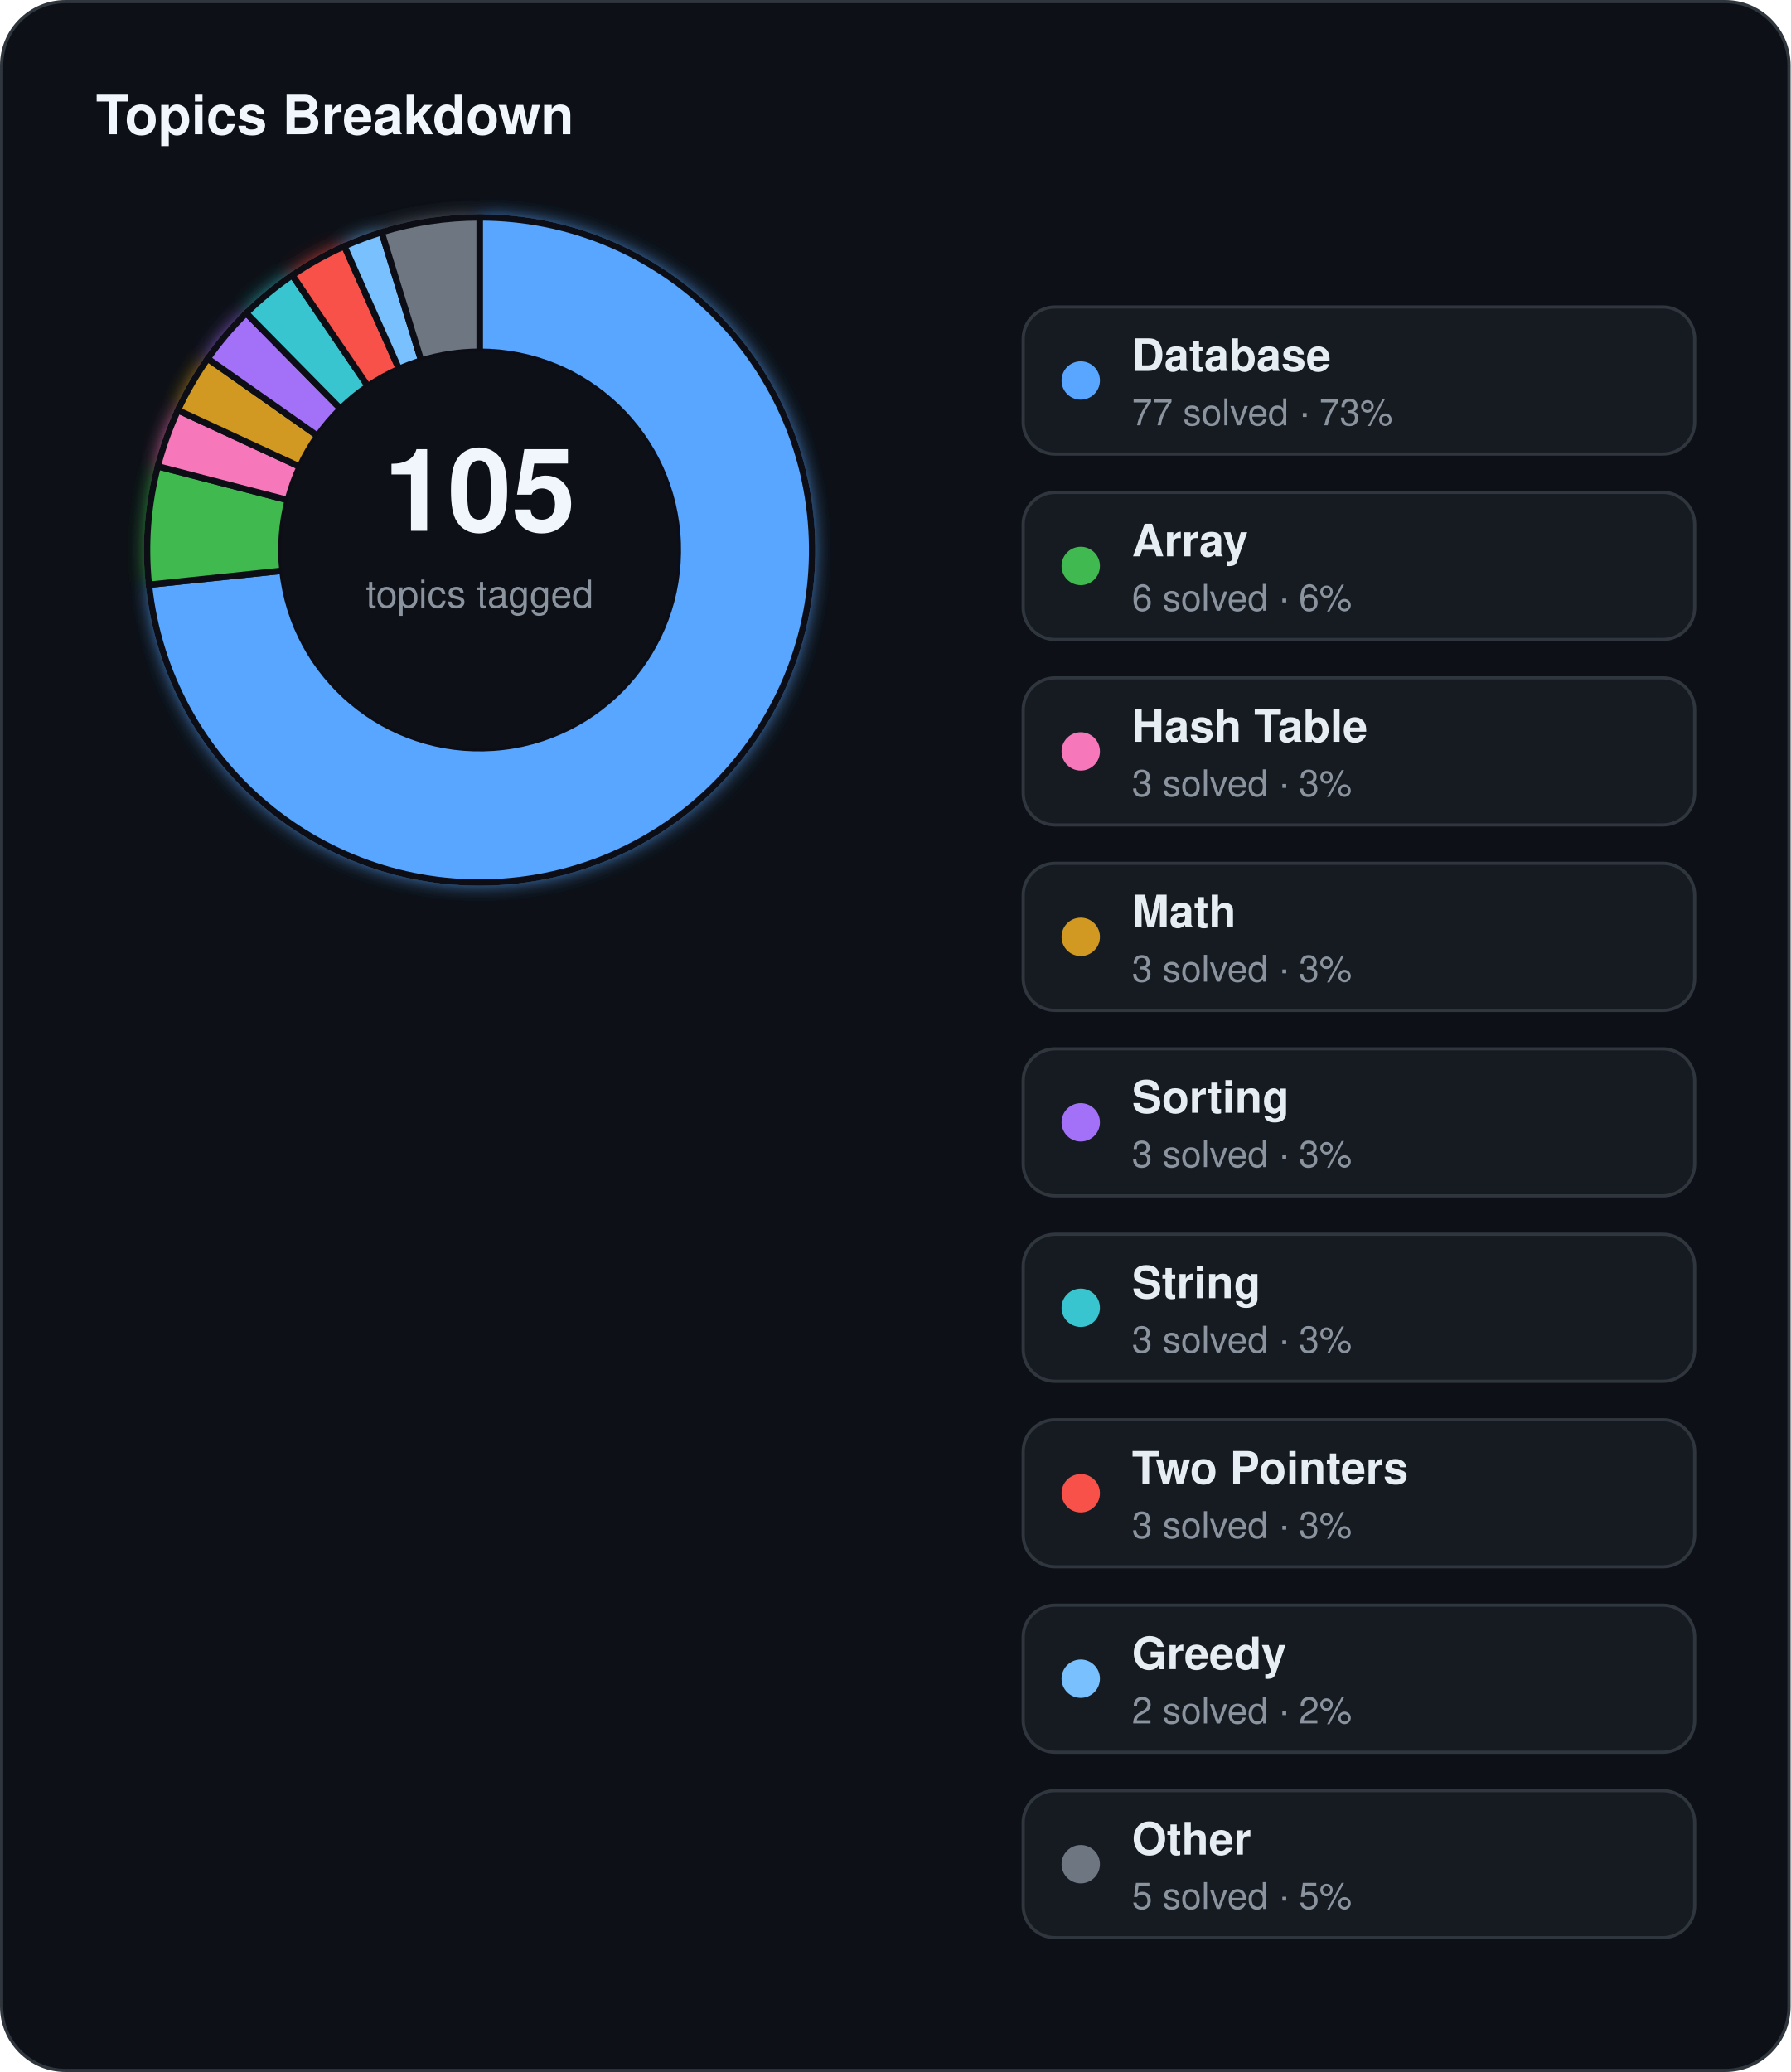
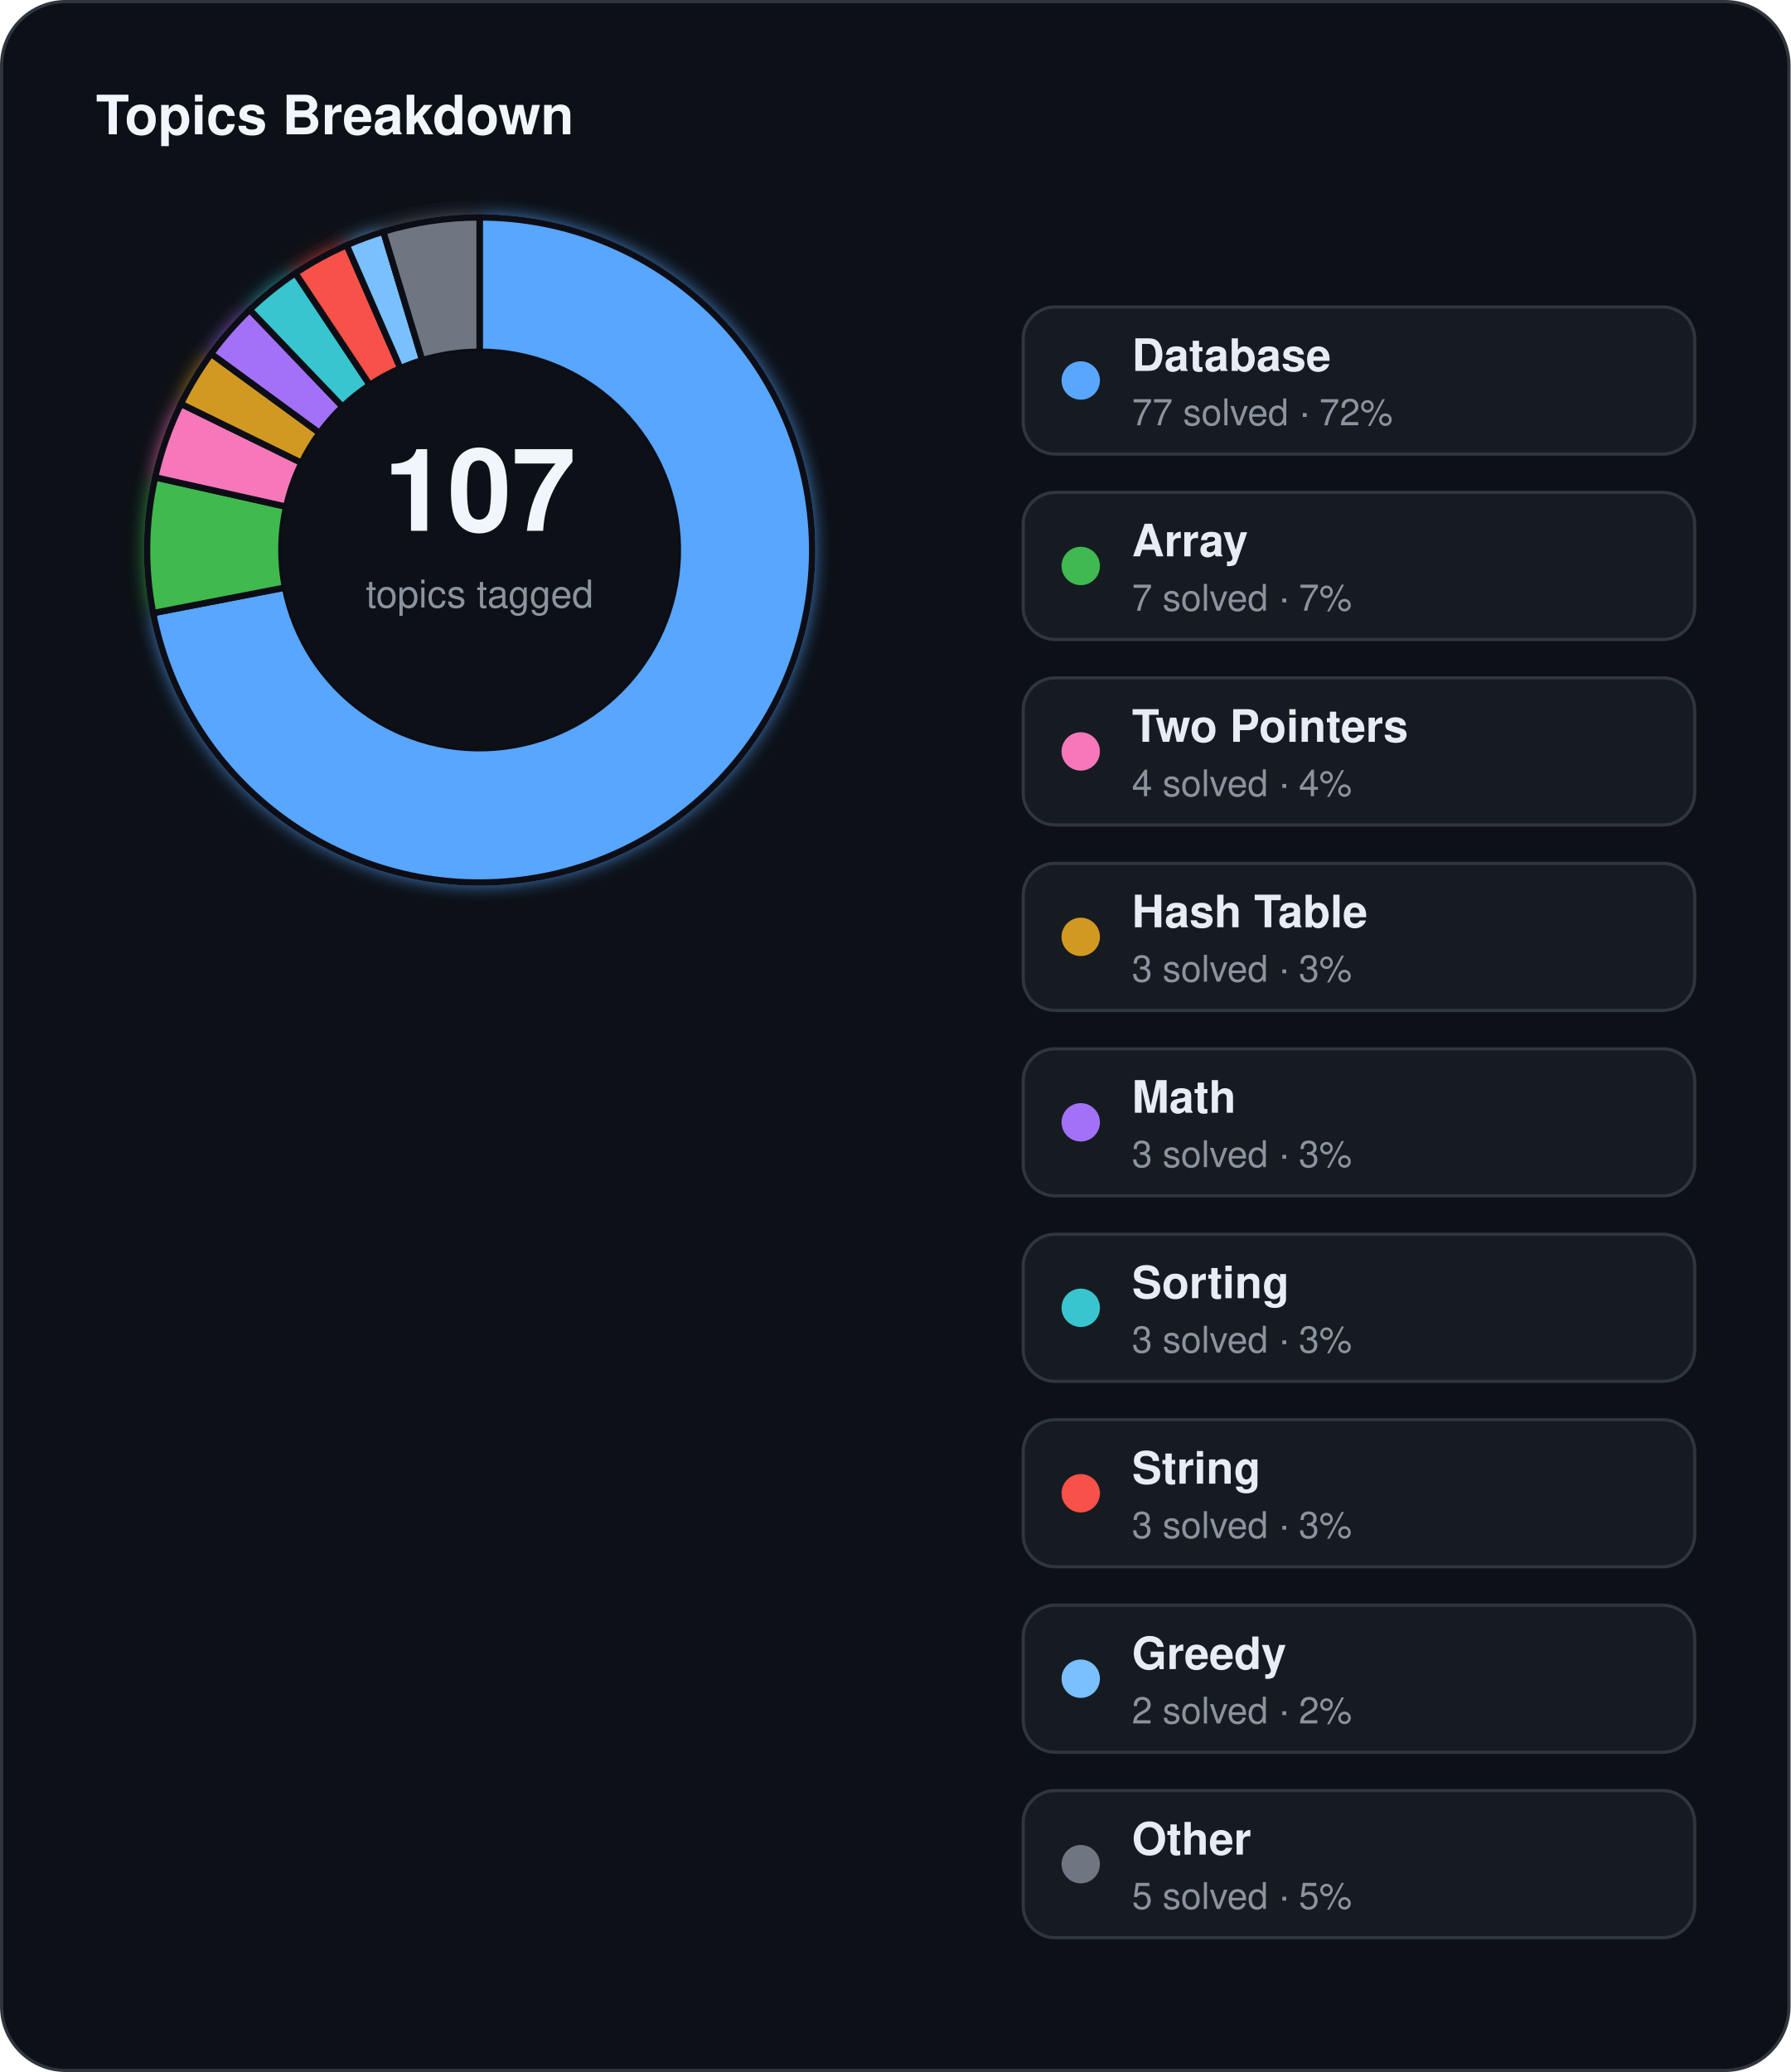
<svg xmlns="http://www.w3.org/2000/svg" width="560" height="648" viewBox="0 0 560 648">
  <defs>
    <filter id="topics-glow" x="-60%" y="-60%" width="220%" height="220%">
      <feGaussianBlur stdDeviation="3" result="blur" />
      <feMerge>
        <feMergeNode in="blur" />
        <feMergeNode in="SourceGraphic" />
      </feMerge>
    </filter>
  </defs>
  <rect x="0.5" y="0.5" width="559" height="647" rx="20" fill="#0d1117" stroke="#30363d" stroke-width="1" />
  <text x="30" y="42" fill="#f0f6fc" font-family="Segoe UI, Helvetica, Arial, sans-serif" font-size="17" font-weight="700">Topics Breakdown</text>
  <g filter="url(#topics-glow)">
-     <path d="M 150.00,68.00 A 104,104 0 1 1 46.57,182.87 L 88.34,178.48 A 62,62 0 1 0 150.00,110.00 Z" fill="#58a6ff" stroke="#0d1117" stroke-width="2" />
-     <path d="M 46.57,182.87 A 104,104 0 0 1 49.35,145.83 L 89.99,156.40 A 62,62 0 0 0 88.34,178.48 Z" fill="#3fb950" stroke="#0d1117" stroke-width="2" />
-     <path d="M 49.35,145.83 A 104,104 0 0 1 55.63,128.28 L 93.74,145.94 A 62,62 0 0 0 89.99,156.40 Z" fill="#f778ba" stroke="#0d1117" stroke-width="2" />
-     <path d="M 55.63,128.28 A 104,104 0 0 1 64.96,112.14 L 99.30,136.31 A 62,62 0 0 0 93.74,145.94 Z" fill="#d29922" stroke="#0d1117" stroke-width="2" />
-     <path d="M 64.96,112.14 A 104,104 0 0 1 77.01,97.91 L 106.49,127.83 A 62,62 0 0 0 99.30,136.31 Z" fill="#a371f7" stroke="#0d1117" stroke-width="2" />
-     <path d="M 77.01,97.91 A 104,104 0 0 1 91.41,86.07 L 115.07,120.77 A 62,62 0 0 0 106.49,127.83 Z" fill="#39c5cf" stroke="#0d1117" stroke-width="2" />
-     <path d="M 91.41,86.07 A 104,104 0 0 1 107.70,76.99 L 124.78,115.36 A 62,62 0 0 0 115.07,120.77 Z" fill="#f85149" stroke="#0d1117" stroke-width="2" />
-     <path d="M 107.70,76.99 A 104,104 0 0 1 119.35,72.62 L 131.73,112.75 A 62,62 0 0 0 124.78,115.36 Z" fill="#79c0ff" stroke="#0d1117" stroke-width="2" />
-     <path d="M 119.35,72.62 A 104,104 0 0 1 150.00,68.00 L 150.00,110.00 A 62,62 0 0 0 131.73,112.75 Z" fill="#6e7681" stroke="#0d1117" stroke-width="2" />
+     <path d="M 150.00,68.00 A 104,104 0 1 1 47.89,191.73 L 89.13,183.76 A 62,62 0 1 0 150.00,110.00 Z" fill="#58a6ff" stroke="#0d1117" stroke-width="2" />
+     <path d="M 47.89,191.73 A 104,104 0 0 1 48.51,149.28 L 89.50,158.46 A 62,62 0 0 0 89.13,183.76 Z" fill="#3fb950" stroke="#0d1117" stroke-width="2" />
+     <path d="M 48.51,149.28 A 104,104 0 0 1 56.58,126.29 L 94.31,144.75 A 62,62 0 0 0 89.50,158.46 Z" fill="#f778ba" stroke="#0d1117" stroke-width="2" />
+     <path d="M 56.58,126.29 A 104,104 0 0 1 66.04,110.62 L 99.95,135.41 A 62,62 0 0 0 94.31,144.75 Z" fill="#d29922" stroke="#0d1117" stroke-width="2" />
+     <path d="M 66.04,110.62 A 104,104 0 0 1 78.10,96.86 L 107.14,127.20 A 62,62 0 0 0 99.95,135.41 Z" fill="#a371f7" stroke="#0d1117" stroke-width="2" />
+     <path d="M 78.10,96.86 A 104,104 0 0 1 92.38,85.42 L 115.65,120.39 A 62,62 0 0 0 107.14,127.20 Z" fill="#39c5cf" stroke="#0d1117" stroke-width="2" />
+     <path d="M 92.38,85.42 A 104,104 0 0 1 108.44,76.66 L 125.23,115.16 A 62,62 0 0 0 115.65,120.39 Z" fill="#f85149" stroke="#0d1117" stroke-width="2" />
+     <path d="M 108.44,76.66 A 104,104 0 0 1 119.90,72.45 L 132.06,112.65 A 62,62 0 0 0 125.23,115.16 Z" fill="#79c0ff" stroke="#0d1117" stroke-width="2" />
+     <path d="M 119.90,72.45 A 104,104 0 0 1 150.00,68.00 L 150.00,110.00 A 62,62 0 0 0 132.06,112.65 Z" fill="#6e7681" stroke="#0d1117" stroke-width="2" />
  </g>
  <circle cx="150" cy="172" r="62" fill="#0d1117" />
-   <text x="150" y="166" text-anchor="middle" fill="#f0f6fc" font-family="Segoe UI, Helvetica, Arial, sans-serif" font-size="36" font-weight="700">105</text>
+   <text x="150" y="166" text-anchor="middle" fill="#f0f6fc" font-family="Segoe UI, Helvetica, Arial, sans-serif" font-size="36" font-weight="700">107</text>
  <text x="150" y="190" text-anchor="middle" fill="#8b949e" font-family="Segoe UI, Helvetica, Arial, sans-serif" font-size="12">topics tagged</text>
  <rect x="320" y="96" width="210" height="46" rx="10" fill="#161b22" stroke="#30363d" stroke-width="1" />
  <circle cx="338" cy="119" r="6" fill="#58a6ff" />
  <text x="354" y="116" fill="#e6edf3" font-family="Segoe UI, Helvetica, Arial, sans-serif" font-size="14" font-weight="600">Database</text>
-   <text x="354" y="133" fill="#8b949e" font-family="Segoe UI, Helvetica, Arial, sans-serif" font-size="11.5">77 solved · 73%</text>
+   <text x="354" y="133" fill="#8b949e" font-family="Segoe UI, Helvetica, Arial, sans-serif" font-size="11.5">77 solved · 72%</text>
  <rect x="320" y="154" width="210" height="46" rx="10" fill="#161b22" stroke="#30363d" stroke-width="1" />
  <circle cx="338" cy="177" r="6" fill="#3fb950" />
  <text x="354" y="174" fill="#e6edf3" font-family="Segoe UI, Helvetica, Arial, sans-serif" font-size="14" font-weight="600">Array</text>
-   <text x="354" y="191" fill="#8b949e" font-family="Segoe UI, Helvetica, Arial, sans-serif" font-size="11.5">6 solved · 6%</text>
+   <text x="354" y="191" fill="#8b949e" font-family="Segoe UI, Helvetica, Arial, sans-serif" font-size="11.5">7 solved · 7%</text>
  <rect x="320" y="212" width="210" height="46" rx="10" fill="#161b22" stroke="#30363d" stroke-width="1" />
  <circle cx="338" cy="235" r="6" fill="#f778ba" />
-   <text x="354" y="232" fill="#e6edf3" font-family="Segoe UI, Helvetica, Arial, sans-serif" font-size="14" font-weight="600">Hash Table</text>
-   <text x="354" y="249" fill="#8b949e" font-family="Segoe UI, Helvetica, Arial, sans-serif" font-size="11.5">3 solved · 3%</text>
+   <text x="354" y="232" fill="#e6edf3" font-family="Segoe UI, Helvetica, Arial, sans-serif" font-size="14" font-weight="600">Two Pointers</text>
+   <text x="354" y="249" fill="#8b949e" font-family="Segoe UI, Helvetica, Arial, sans-serif" font-size="11.5">4 solved · 4%</text>
  <rect x="320" y="270" width="210" height="46" rx="10" fill="#161b22" stroke="#30363d" stroke-width="1" />
  <circle cx="338" cy="293" r="6" fill="#d29922" />
-   <text x="354" y="290" fill="#e6edf3" font-family="Segoe UI, Helvetica, Arial, sans-serif" font-size="14" font-weight="600">Math</text>
+   <text x="354" y="290" fill="#e6edf3" font-family="Segoe UI, Helvetica, Arial, sans-serif" font-size="14" font-weight="600">Hash Table</text>
  <text x="354" y="307" fill="#8b949e" font-family="Segoe UI, Helvetica, Arial, sans-serif" font-size="11.5">3 solved · 3%</text>
  <rect x="320" y="328" width="210" height="46" rx="10" fill="#161b22" stroke="#30363d" stroke-width="1" />
  <circle cx="338" cy="351" r="6" fill="#a371f7" />
-   <text x="354" y="348" fill="#e6edf3" font-family="Segoe UI, Helvetica, Arial, sans-serif" font-size="14" font-weight="600">Sorting</text>
+   <text x="354" y="348" fill="#e6edf3" font-family="Segoe UI, Helvetica, Arial, sans-serif" font-size="14" font-weight="600">Math</text>
  <text x="354" y="365" fill="#8b949e" font-family="Segoe UI, Helvetica, Arial, sans-serif" font-size="11.5">3 solved · 3%</text>
  <rect x="320" y="386" width="210" height="46" rx="10" fill="#161b22" stroke="#30363d" stroke-width="1" />
  <circle cx="338" cy="409" r="6" fill="#39c5cf" />
-   <text x="354" y="406" fill="#e6edf3" font-family="Segoe UI, Helvetica, Arial, sans-serif" font-size="14" font-weight="600">String</text>
+   <text x="354" y="406" fill="#e6edf3" font-family="Segoe UI, Helvetica, Arial, sans-serif" font-size="14" font-weight="600">Sorting</text>
  <text x="354" y="423" fill="#8b949e" font-family="Segoe UI, Helvetica, Arial, sans-serif" font-size="11.5">3 solved · 3%</text>
  <rect x="320" y="444" width="210" height="46" rx="10" fill="#161b22" stroke="#30363d" stroke-width="1" />
  <circle cx="338" cy="467" r="6" fill="#f85149" />
-   <text x="354" y="464" fill="#e6edf3" font-family="Segoe UI, Helvetica, Arial, sans-serif" font-size="14" font-weight="600">Two Pointers</text>
+   <text x="354" y="464" fill="#e6edf3" font-family="Segoe UI, Helvetica, Arial, sans-serif" font-size="14" font-weight="600">String</text>
  <text x="354" y="481" fill="#8b949e" font-family="Segoe UI, Helvetica, Arial, sans-serif" font-size="11.5">3 solved · 3%</text>
  <rect x="320" y="502" width="210" height="46" rx="10" fill="#161b22" stroke="#30363d" stroke-width="1" />
  <circle cx="338" cy="525" r="6" fill="#79c0ff" />
  <text x="354" y="522" fill="#e6edf3" font-family="Segoe UI, Helvetica, Arial, sans-serif" font-size="14" font-weight="600">Greedy</text>
  <text x="354" y="539" fill="#8b949e" font-family="Segoe UI, Helvetica, Arial, sans-serif" font-size="11.5">2 solved · 2%</text>
  <rect x="320" y="560" width="210" height="46" rx="10" fill="#161b22" stroke="#30363d" stroke-width="1" />
  <circle cx="338" cy="583" r="6" fill="#6e7681" />
  <text x="354" y="580" fill="#e6edf3" font-family="Segoe UI, Helvetica, Arial, sans-serif" font-size="14" font-weight="600">Other</text>
  <text x="354" y="597" fill="#8b949e" font-family="Segoe UI, Helvetica, Arial, sans-serif" font-size="11.5">5 solved · 5%</text>
</svg>
